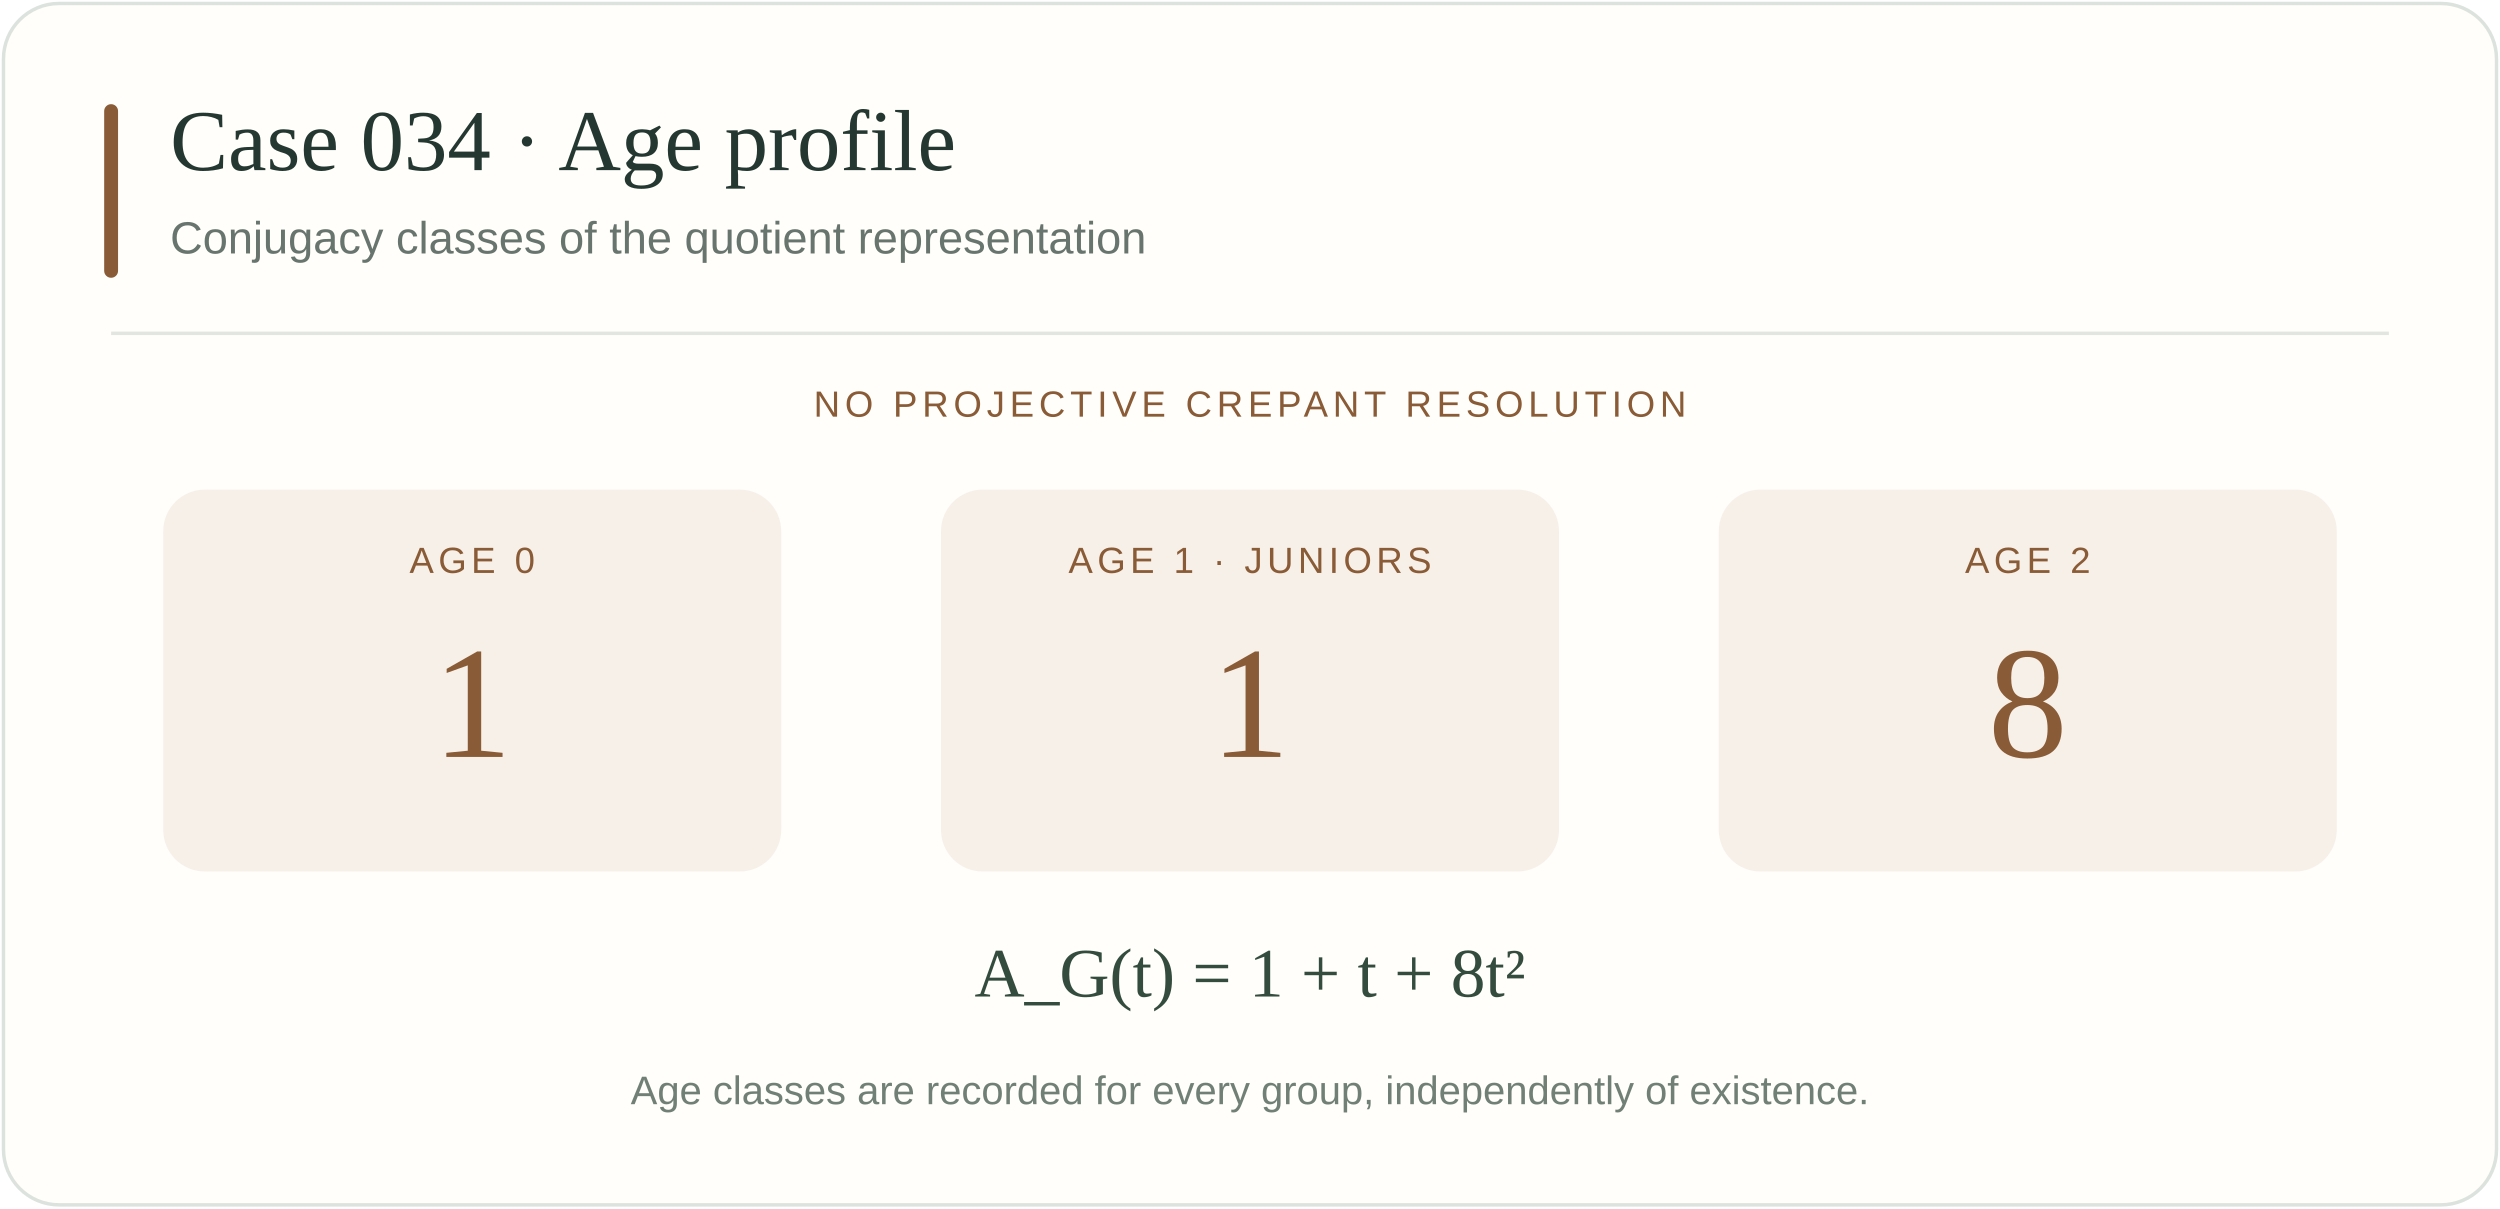
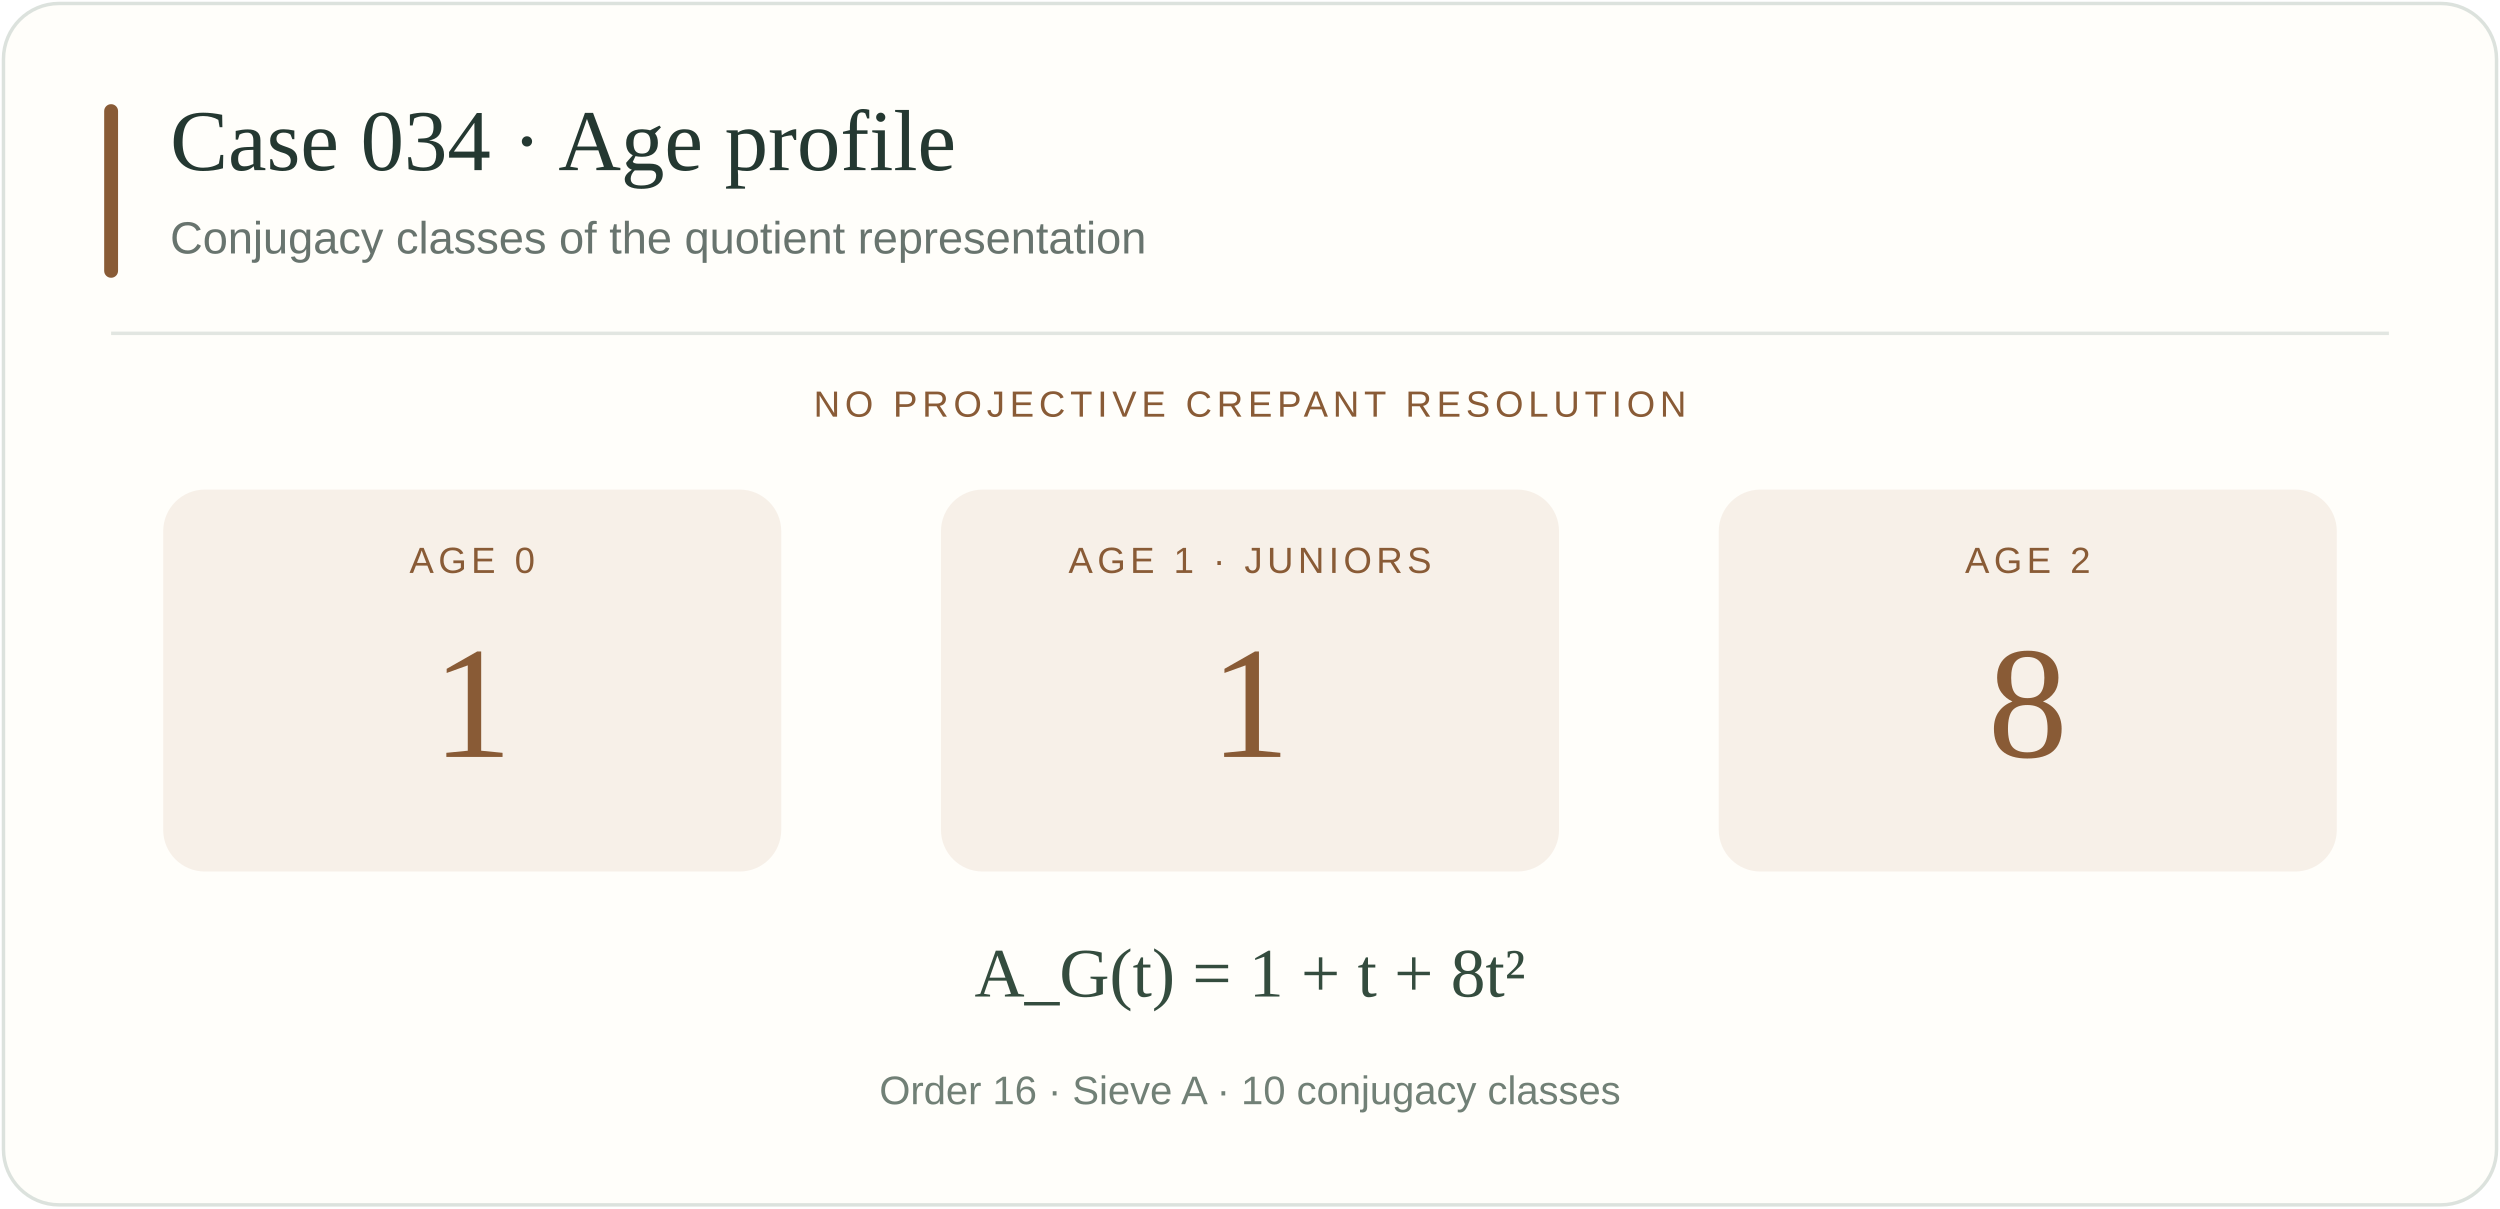
<svg xmlns="http://www.w3.org/2000/svg" width="720" height="348" viewBox="0 0 720 348" role="img" aria-labelledby="title desc" data-case="34" data-decision="NO">
  <rect x="1" y="1" width="718" height="346" rx="16" fill="#fffefa" stroke="#dce2dd" />
  <rect x="30" y="30" width="4" height="50" rx="2" fill="#895b36" />
  <text x="49" y="49" fill="#243831" font-family="Georgia,Times New Roman,serif" font-size="25">Case 034 · Age profile</text>
  <text x="49" y="73" fill="#68746e" font-family="Arial,sans-serif" font-size="13">Conjugacy classes of the quotient representation</text>
  <line x1="32" y1="96" x2="688" y2="96" stroke="#e2e6e1" />
  <text x="360" y="120" text-anchor="middle" fill="#895b36" font-family="Arial,sans-serif" font-size="10.5" letter-spacing="1.4">NO PROJECTIVE CREPANT RESOLUTION</text>
  <rect x="47" y="141" width="178" height="110" rx="12" fill="#f7f0e8" />
  <text x="136" y="165" text-anchor="middle" fill="#895b36" font-family="Arial,sans-serif" font-size="10.5" letter-spacing="1.3">AGE 0</text>
  <text data-age="0" x="136" y="218" text-anchor="middle" fill="#895b36" font-family="Georgia,Times New Roman,serif" font-size="46">1</text>
  <rect x="271" y="141" width="178" height="110" rx="12" fill="#f7f0e8" />
  <text x="360" y="165" text-anchor="middle" fill="#895b36" font-family="Arial,sans-serif" font-size="10.5" letter-spacing="1.3">AGE 1 · JUNIORS</text>
  <text data-age="1" x="360" y="218" text-anchor="middle" fill="#895b36" font-family="Georgia,Times New Roman,serif" font-size="46">1</text>
  <rect x="495" y="141" width="178" height="110" rx="12" fill="#f7f0e8" />
  <text x="584" y="165" text-anchor="middle" fill="#895b36" font-family="Arial,sans-serif" font-size="10.5" letter-spacing="1.3">AGE 2</text>
  <text data-age="2" x="584" y="218" text-anchor="middle" fill="#895b36" font-family="Georgia,Times New Roman,serif" font-size="46">8</text>
  <text x="360" y="287" text-anchor="middle" fill="#344c3e" font-family="Georgia,Times New Roman,serif" font-size="20">A_G(t) = 1 + t + 8t²</text>
-   <text x="360" y="318" text-anchor="middle" fill="#718076" font-family="Arial,sans-serif" font-size="11.5">Age classes are recorded for every group, independently of existence.</text>
+   <text x="360" y="318" text-anchor="middle" fill="#718076" font-family="Arial,sans-serif" font-size="11.5">Order 16 · Sieve A · 10 conjugacy classes</text>
</svg>
